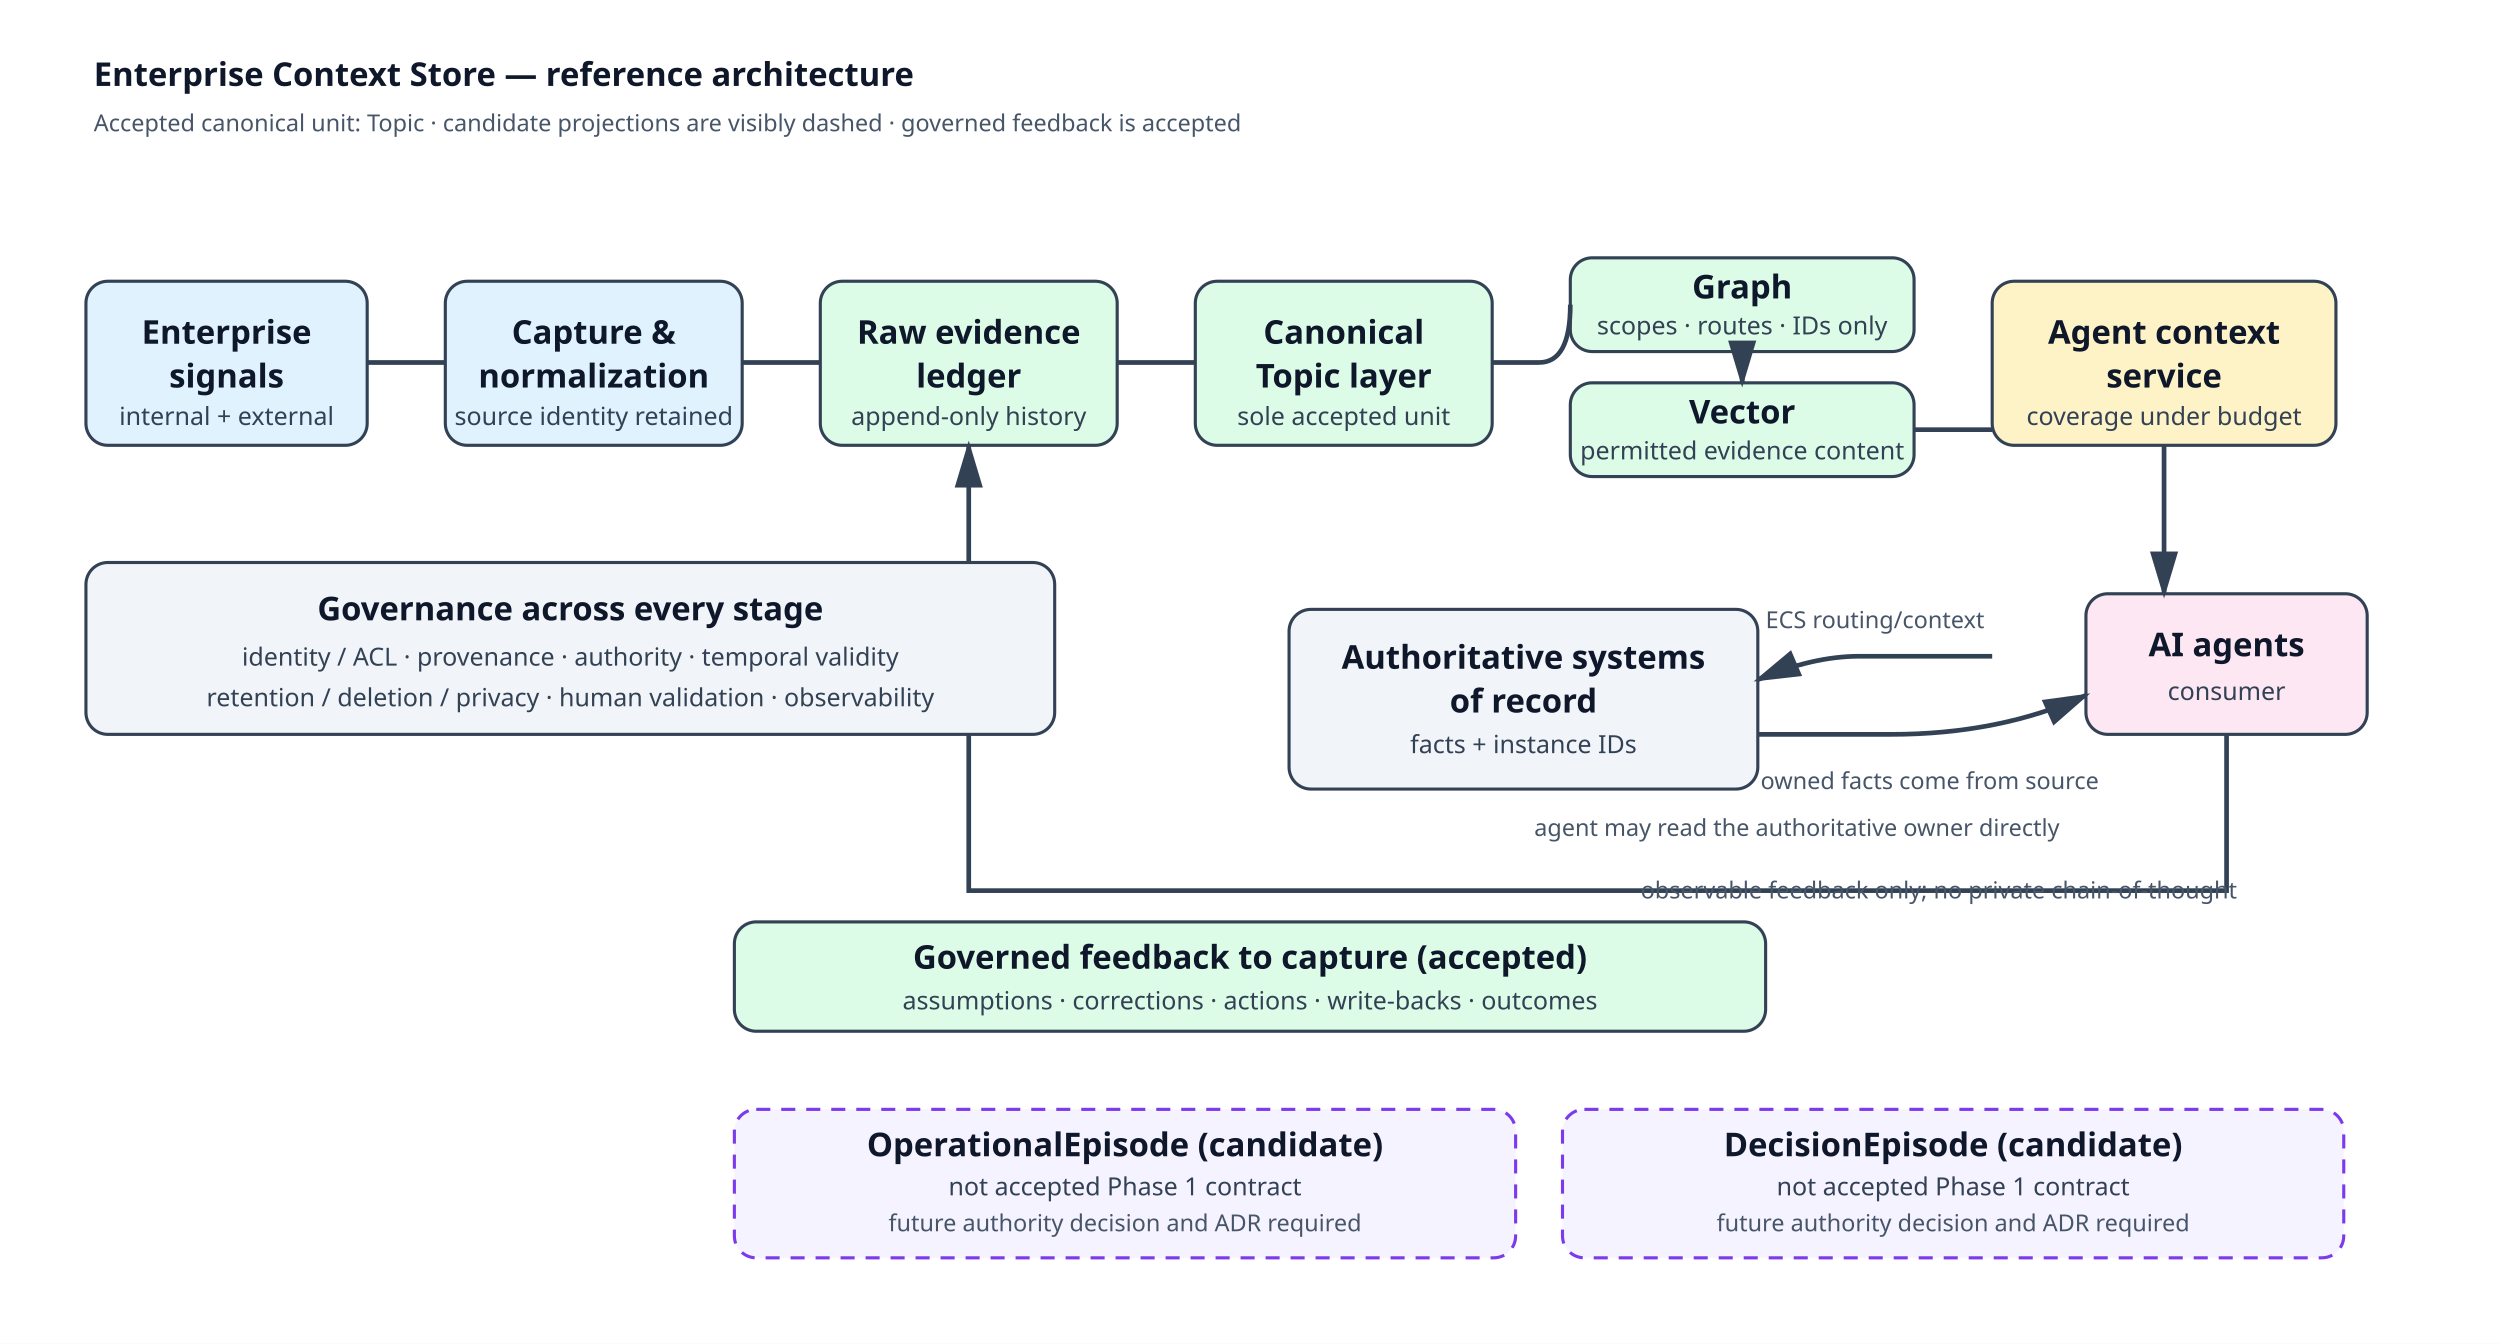
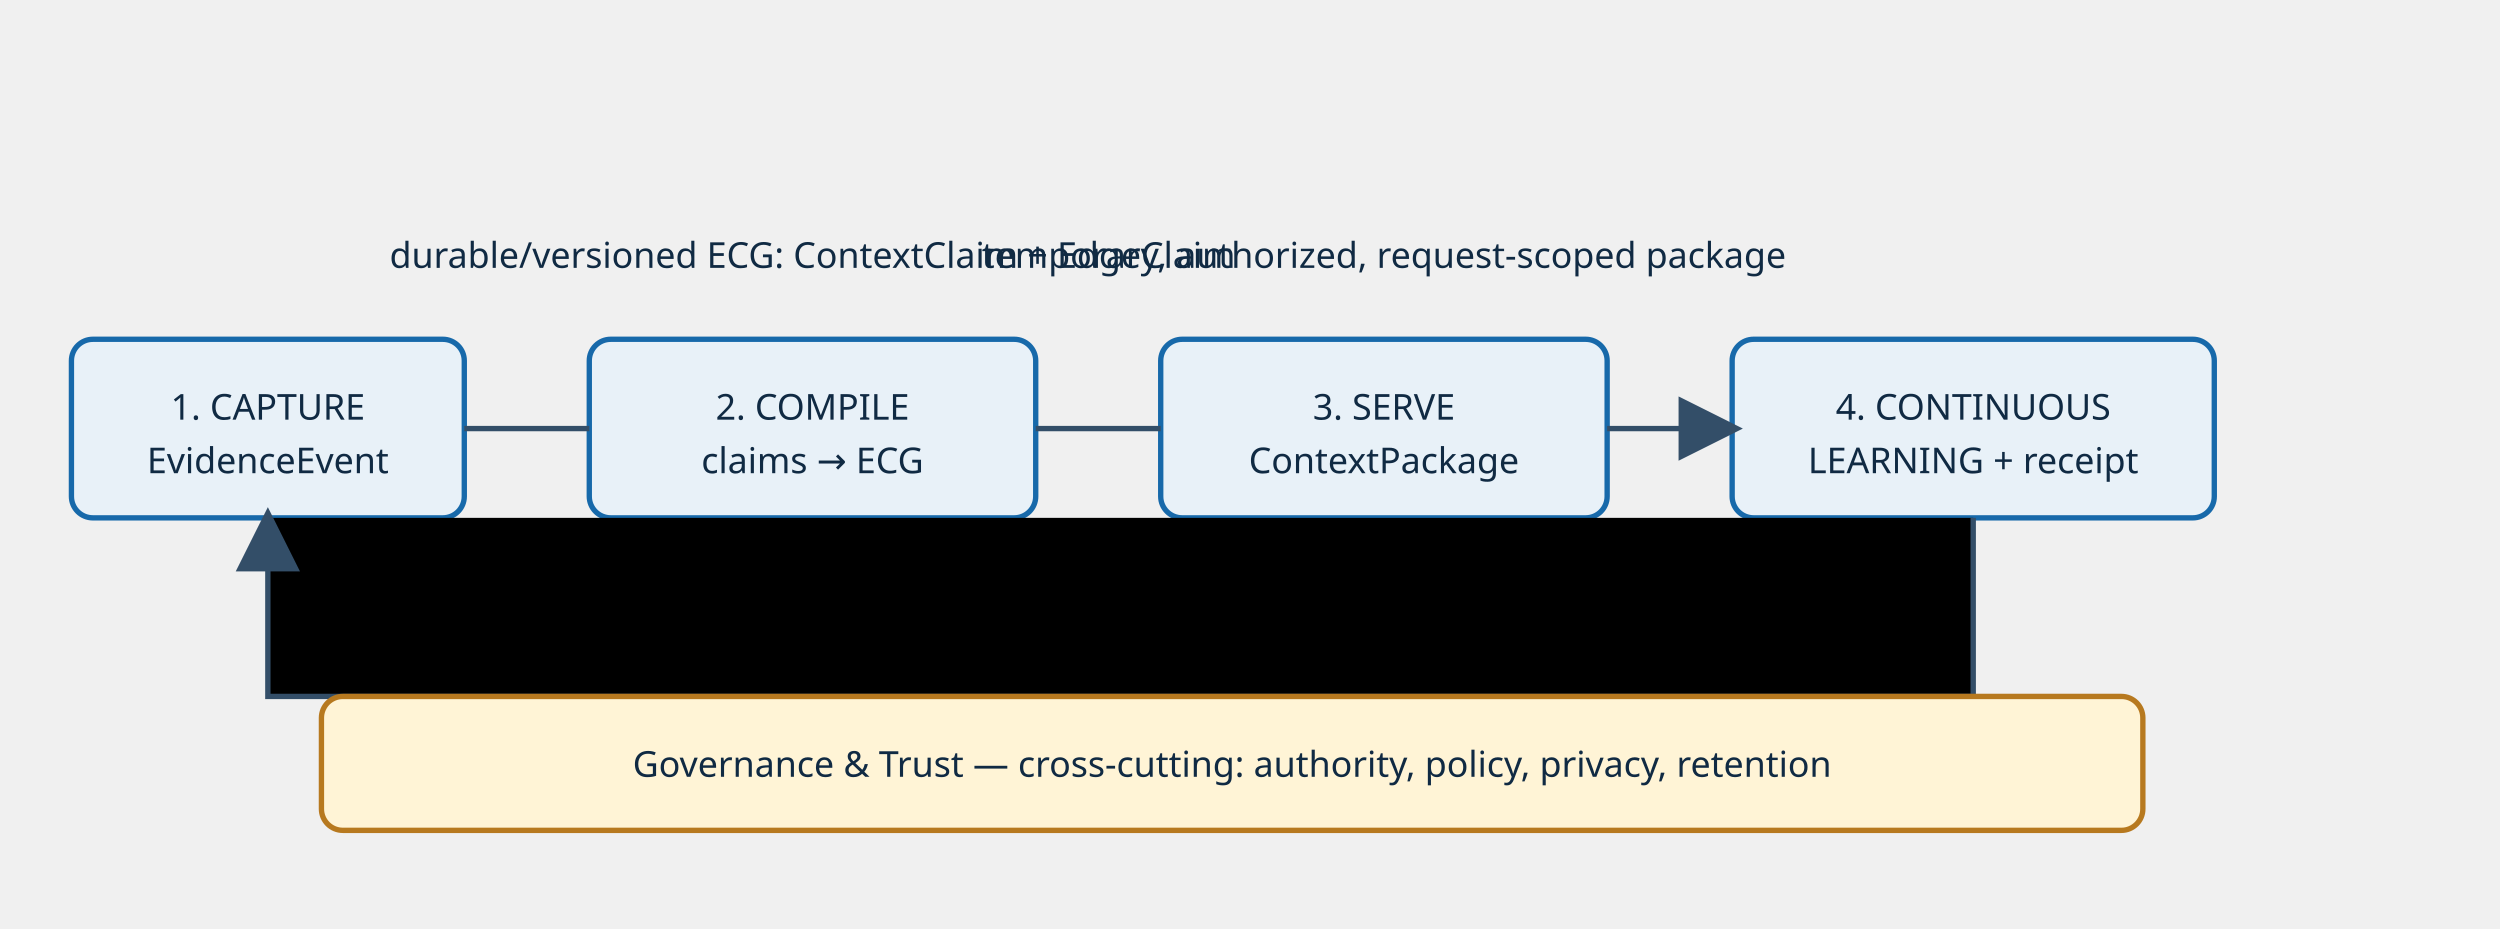
- <svg xmlns="http://www.w3.org/2000/svg" width="1600" height="860" viewBox="0 0 1600 860" role="img" aria-labelledby="title desc">
+ <svg xmlns="http://www.w3.org/2000/svg" viewBox="0 0 1400 520" role="img" aria-labelledby="title desc">
+   <style>text{font:20px sans-serif;fill:#102a43} .box{fill:#e8f1f8;stroke:#1769aa;stroke-width:3} .trust{fill:#fff4d6;stroke:#b7791f;stroke-width:3} .arrow{stroke:#334e68;stroke-width:3;marker-end:url(#a)} .dash{stroke:#b7791f;stroke-width:3;stroke-dasharray:10 8}</style>
  <defs>
-     <marker id="arrow" markerWidth="10" markerHeight="10" refX="9" refY="3" orient="auto" markerUnits="strokeWidth">
-       <path d="M0,0 L10,3 L0,6 Z" fill="#334155" />
+     <marker id="a" markerWidth="12" markerHeight="12" refX="10" refY="6" orient="auto">
+       <path d="M0,0 12,6 0,12z" fill="#334e68" />
    </marker>
-     <marker id="arrow-dashed" markerWidth="10" markerHeight="10" refX="9" refY="3" orient="auto" markerUnits="strokeWidth">
-       <path d="M0,0 L10,3 L0,6 Z" fill="#7c3aed" />
-     </marker>
-     <style>
-       .box{stroke:#334155;stroke-width:2;rx:14} .main{fill:#e0f2fe} .store{fill:#dcfce7} .service{fill:#fef3c7} .agent{fill:#fce7f3} .authority{fill:#f1f5f9} .candidate{fill:#f5f3ff;stroke:#7c3aed;stroke-dasharray:9 7}
-       .label{font:600 21px sans-serif;fill:#0f172a} .small{font:16px sans-serif;fill:#334155} .note{font:15px sans-serif;fill:#475569} .line{stroke:#334155;stroke-width:3;fill:none;marker-end:url(#arrow)} .dashed{stroke:#7c3aed;stroke-width:2.5;stroke-dasharray:10 8;fill:none;marker-end:url(#arrow-dashed)}
-     </style>
  </defs>
-   <rect width="1600" height="860" fill="#ffffff" />
-   <text x="60" y="55" class="label">Enterprise Context Store — reference architecture</text>
-   <text x="60" y="84" class="note">Accepted canonical unit: Topic · candidate projections are visibly dashed · governed feedback is accepted</text>
-   <rect x="55" y="180" width="180" height="105" class="box main" />
-   <text x="145" y="220" text-anchor="middle" class="label">Enterprise</text>
-   <text x="145" y="248" text-anchor="middle" class="label">signals</text>
-   <text x="145" y="272" text-anchor="middle" class="small">internal + external</text>
-   <rect x="285" y="180" width="190" height="105" class="box main" />
-   <text x="380" y="220" text-anchor="middle" class="label">Capture &amp;</text>
-   <text x="380" y="248" text-anchor="middle" class="label">normalization</text>
-   <text x="380" y="272" text-anchor="middle" class="small">source identity retained</text>
-   <rect x="525" y="180" width="190" height="105" class="box store" />
-   <text x="620" y="220" text-anchor="middle" class="label">Raw evidence</text>
-   <text x="620" y="248" text-anchor="middle" class="label">ledger</text>
-   <text x="620" y="272" text-anchor="middle" class="small">append-only history</text>
-   <rect x="765" y="180" width="190" height="105" class="box store" />
-   <text x="860" y="220" text-anchor="middle" class="label">Canonical</text>
-   <text x="860" y="248" text-anchor="middle" class="label">Topic layer</text>
-   <text x="860" y="272" text-anchor="middle" class="small">sole accepted unit</text>
-   <rect x="1005" y="165" width="220" height="60" class="box store" />
-   <text x="1115" y="191" text-anchor="middle" class="label">Graph</text>
-   <text x="1115" y="214" text-anchor="middle" class="small">scopes · routes · IDs only</text>
-   <rect x="1005" y="245" width="220" height="60" class="box store" />
-   <text x="1115" y="271" text-anchor="middle" class="label">Vector</text>
-   <text x="1115" y="294" text-anchor="middle" class="small">permitted evidence content</text>
-   <rect x="1275" y="180" width="220" height="105" class="box service" />
-   <text x="1385" y="220" text-anchor="middle" class="label">Agent context</text>
-   <text x="1385" y="248" text-anchor="middle" class="label">service</text>
-   <text x="1385" y="272" text-anchor="middle" class="small">coverage under budget</text>
-   <rect x="1335" y="380" width="180" height="90" class="box agent" />
-   <text x="1425" y="420" text-anchor="middle" class="label">AI agents</text>
-   <text x="1425" y="448" text-anchor="middle" class="small">consumer</text>
-   <path d="M235 232 H285 M475 232 H525 M715 232 H765 M955 232 H985 Q1005 232 1005 195 M1225 275 H1275 M1385 285 V380" class="line" />
-   <path d="M1115 225 V245" class="line" />
-   <rect x="825" y="390" width="300" height="115" class="box authority" />
-   <text x="975" y="428" text-anchor="middle" class="label">Authoritative systems</text>
-   <text x="975" y="456" text-anchor="middle" class="label">of record</text>
-   <text x="975" y="482" text-anchor="middle" class="small">facts + instance IDs</text>
-   <path d="M1275 420 H1190 Q1160 420 1125 435" class="line" />
-   <text x="1200" y="402" text-anchor="middle" class="note">ECS routing/context</text>
-   <path d="M1125 470 H1210 Q1280 470 1335 445" class="line" />
-   <text x="1235" y="505" text-anchor="middle" class="note">owned facts come from source</text>
-   <text x="1150" y="535" text-anchor="middle" class="note">agent may read the authoritative owner directly</text>
-   <rect x="470" y="590" width="660" height="70" class="box store" />
-   <text x="800" y="620" text-anchor="middle" class="label">Governed feedback to capture (accepted)</text>
-   <text x="800" y="646" text-anchor="middle" class="small">assumptions · corrections · actions · write-backs · outcomes</text>
-   <path d="M1425 470 V570 H620 V285" class="line" />
-   <text x="1050" y="575" class="note">observable feedback only; no private chain-of-thought</text>
-   <rect x="470" y="710" width="500" height="95" class="box candidate" />
-   <text x="720" y="740" text-anchor="middle" class="label">OperationalEpisode (candidate)</text>
-   <text x="720" y="765" text-anchor="middle" class="small">not accepted Phase 1 contract</text>
-   <text x="720" y="788" text-anchor="middle" class="note">future authority decision and ADR required</text>
-   <rect x="1000" y="710" width="500" height="95" class="box candidate" />
-   <text x="1250" y="740" text-anchor="middle" class="label">DecisionEpisode (candidate)</text>
-   <text x="1250" y="765" text-anchor="middle" class="small">not accepted Phase 1 contract</text>
-   <text x="1250" y="788" text-anchor="middle" class="note">future authority decision and ADR required</text>
-   <rect x="55" y="360" width="620" height="110" class="box authority" />
-   <text x="365" y="397" text-anchor="middle" class="label">Governance across every stage</text>
-   <text x="365" y="426" text-anchor="middle" class="small">identity / ACL · provenance · authority · temporal validity</text>
-   <text x="365" y="452" text-anchor="middle" class="small">retention / deletion / privacy · human validation · observability</text>
+   <rect class="box" x="40" y="190" width="220" height="100" rx="12" />
+   <text x="150" y="235" text-anchor="middle">1. CAPTURE</text>
+   <text x="150" y="265" text-anchor="middle">EvidenceEvent</text>
+   <rect class="box" x="330" y="190" width="250" height="100" rx="12" />
+   <text x="455" y="235" text-anchor="middle">2. COMPILE</text>
+   <text x="455" y="265" text-anchor="middle">claims → ECG</text>
+   <rect class="box" x="650" y="190" width="250" height="100" rx="12" />
+   <text x="775" y="235" text-anchor="middle">3. SERVE</text>
+   <text x="775" y="265" text-anchor="middle">ContextPackage</text>
+   <rect class="box" x="970" y="190" width="270" height="100" rx="12" />
+   <text x="1105" y="235" text-anchor="middle">4. CONTINUOUS</text>
+   <text x="1105" y="265" text-anchor="middle">LEARNING + receipt</text>
+   <path class="arrow" d="M260 240h70M580 240h70M900 240h70" />
+   <path class="arrow" d="M1105 290v100H150v-100" />
+   <rect class="trust" x="180" y="390" width="1020" height="75" rx="12" />
+   <text x="690" y="435" text-anchor="middle">Governance &amp; Trust — cross-cutting: authority, policy, privacy, retention</text>
+   <text x="455" y="150" text-anchor="middle">durable/versioned ECG: ContextClaim + EdgeClaim</text>
+   <text x="775" y="150" text-anchor="middle">temporary, authorized, request-scoped package</text>
</svg>
